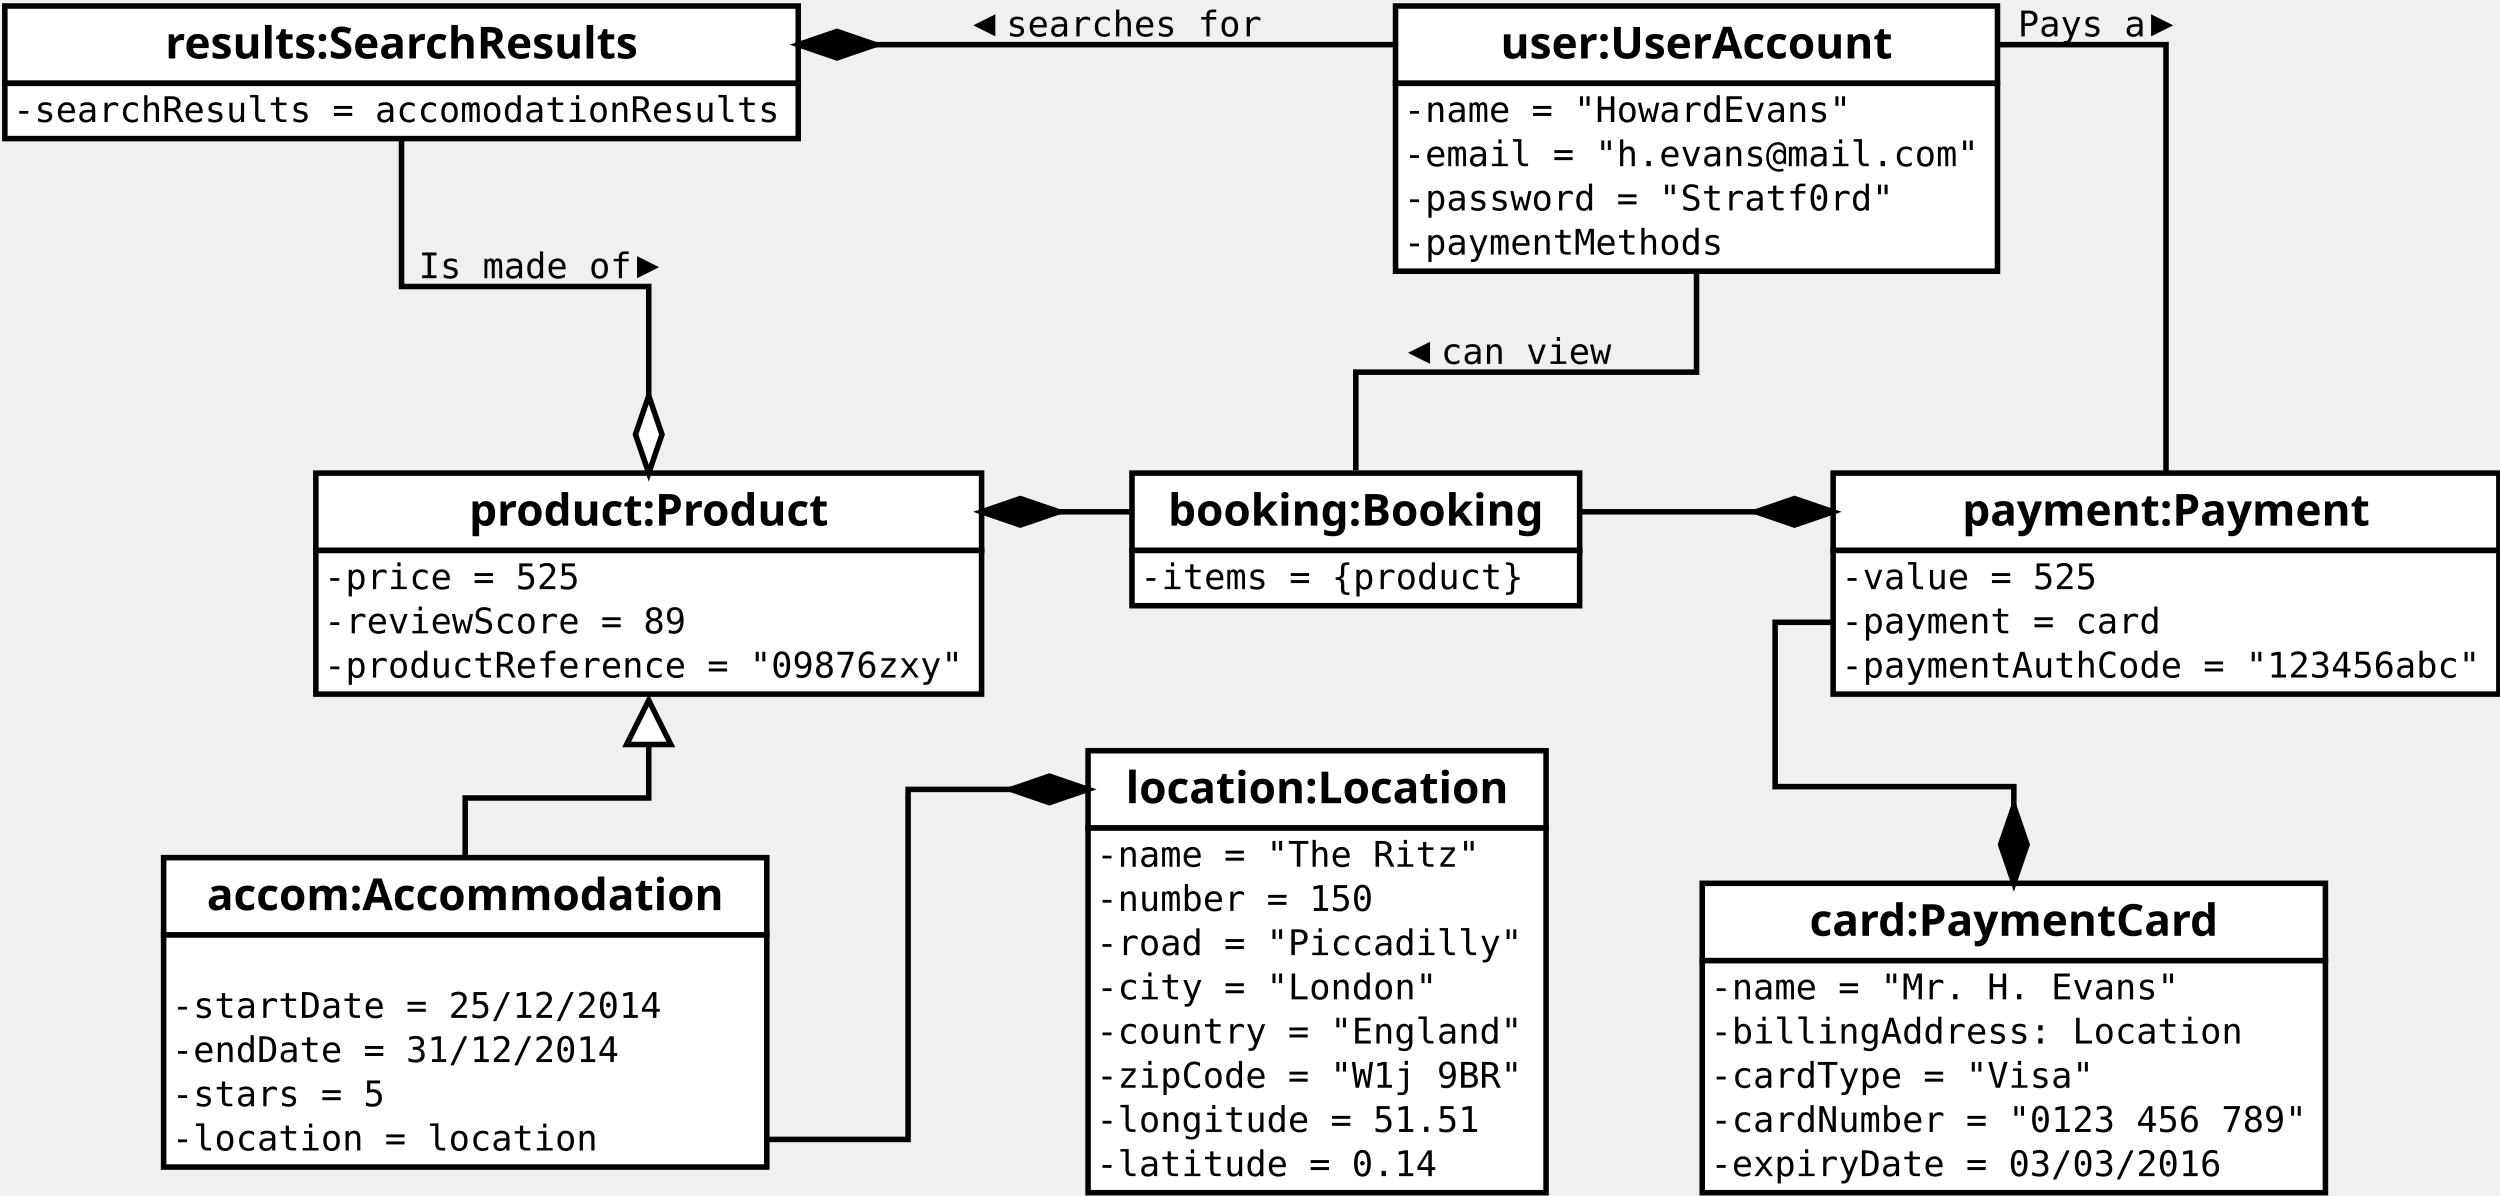
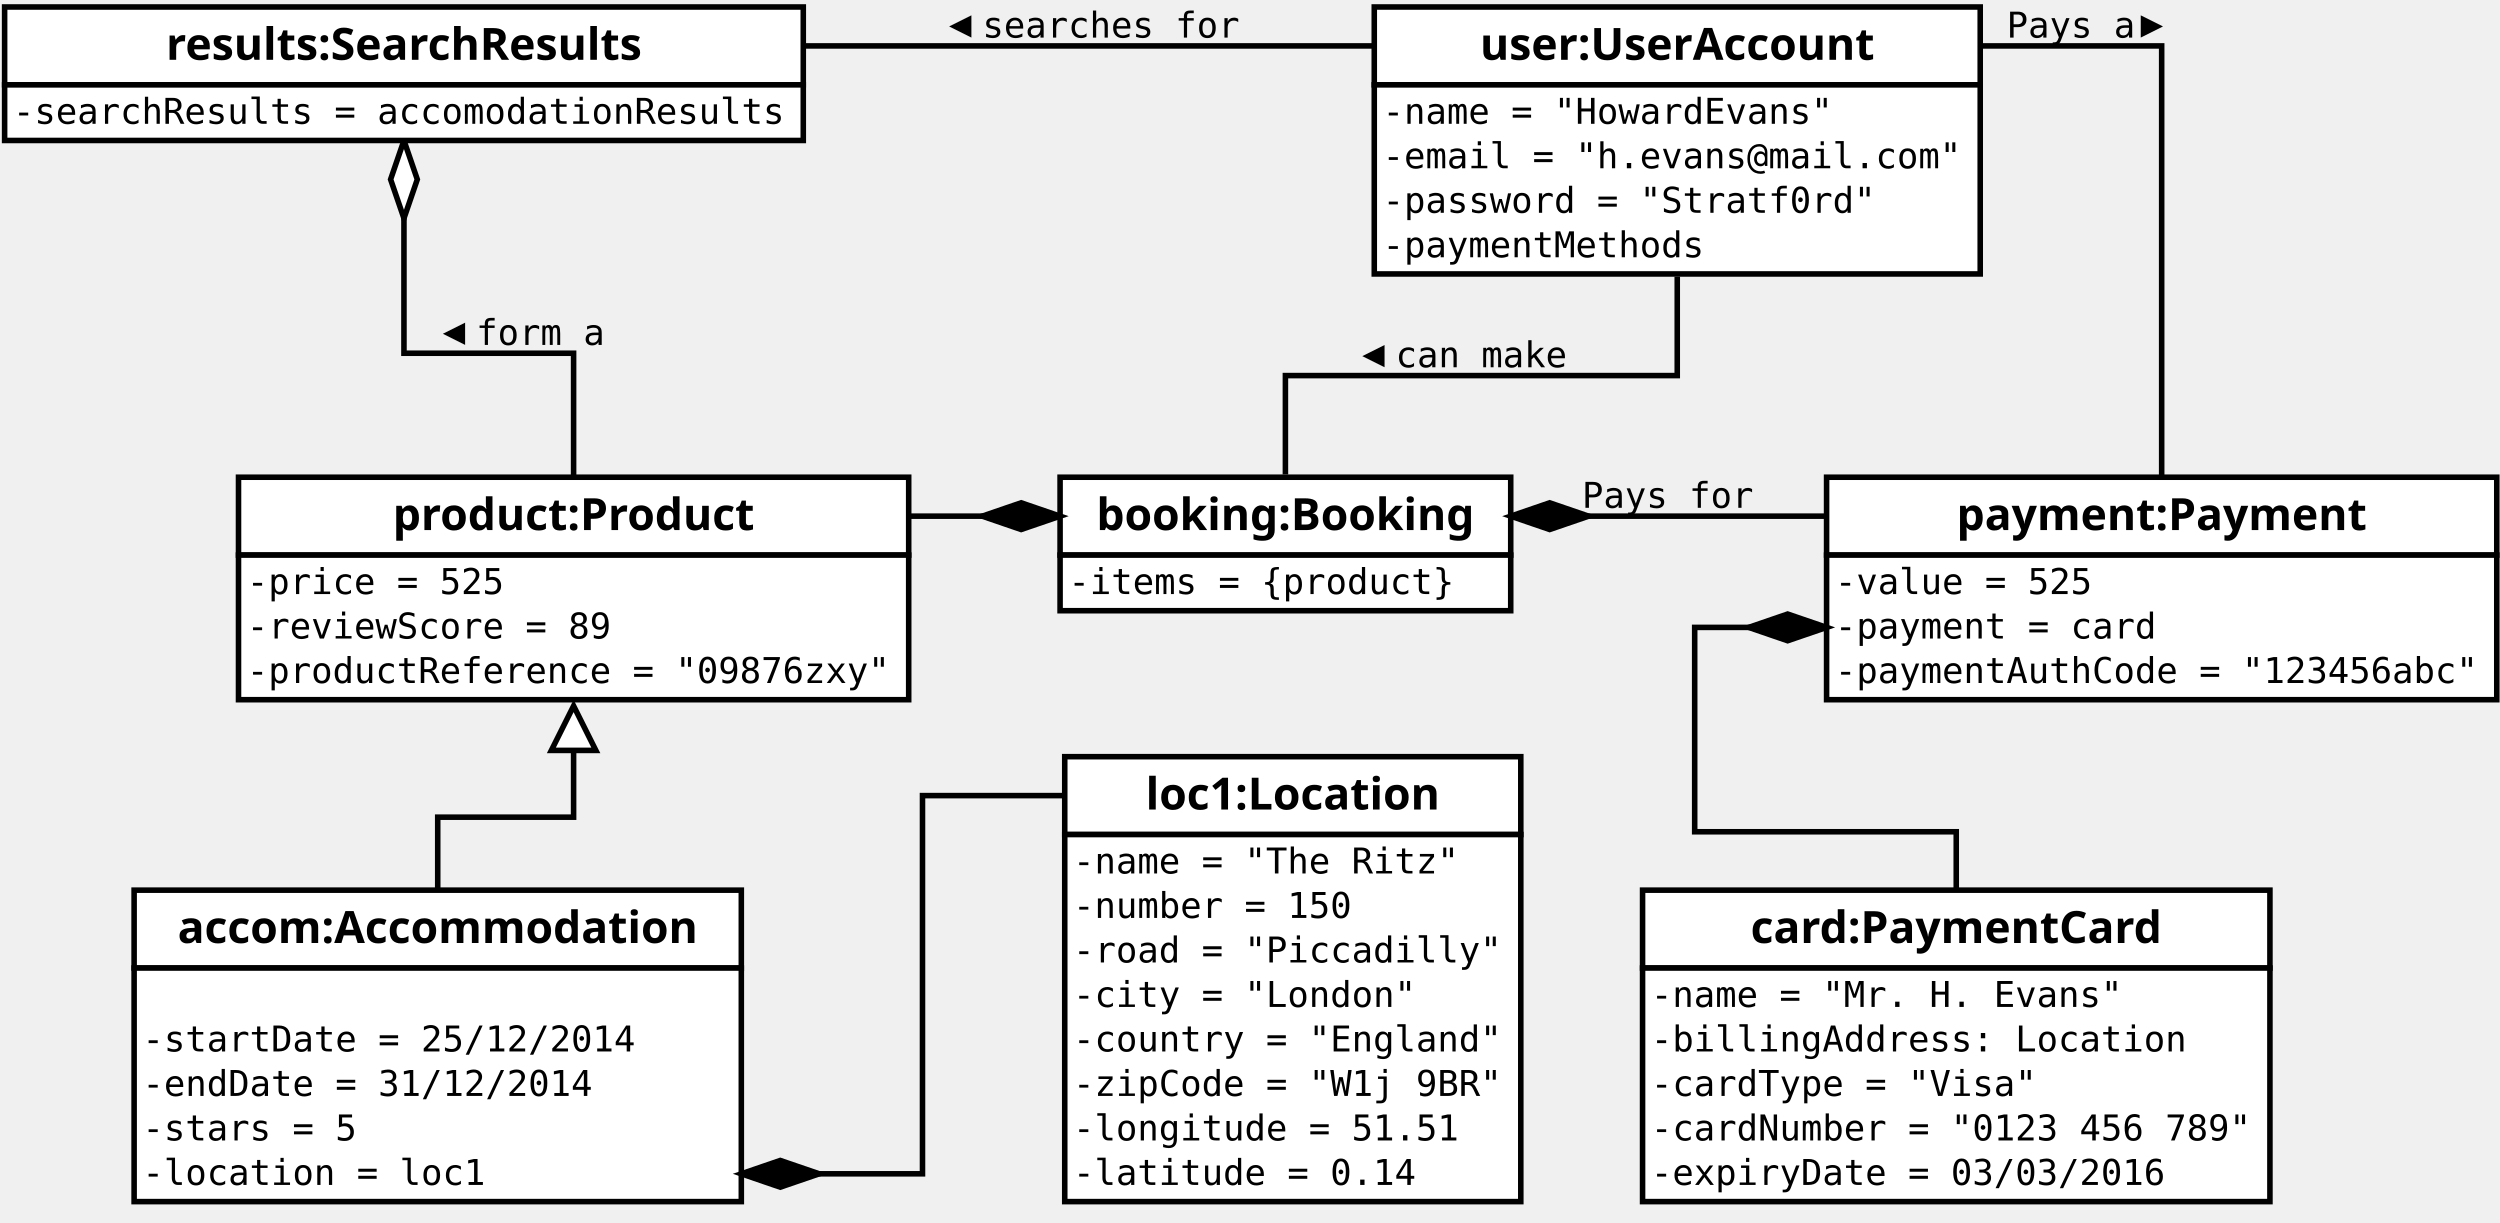
- <svg xmlns="http://www.w3.org/2000/svg" width="46cm" height="22cm" viewBox="-186 -547 905 432">
+ <svg xmlns="http://www.w3.org/2000/svg" width="45cm" height="22cm" viewBox="-175 -547 899 438">
  <g>
-     <rect style="fill: #ffffff" x="-126.771" y="-236.942" width="218.35" height="28" />
-     <rect style="fill: none; fill-opacity:0; stroke-width: 2; stroke: #000000" x="-126.771" y="-236.942" width="218.35" height="28" />
-     <text font-size="16" style="fill: #000000;text-anchor:middle;font-family:sans-serif;font-style:normal;font-weight:700" x="-17.596" y="-217.942">accom:Accommodation</text>
-     <rect style="fill: #ffffff" x="-126.771" y="-208.942" width="218.35" height="84" />
-     <rect style="fill: none; fill-opacity:0; stroke-width: 2; stroke: #000000" x="-126.771" y="-208.942" width="218.35" height="84" />
-     <text font-size="12.8" style="fill: #000000;text-anchor:start;font-family:monospace;font-style:normal;font-weight:normal" x="-123.771" y="-194.942" />
-     <text font-size="12.8" style="fill: #000000;text-anchor:start;font-family:monospace;font-style:normal;font-weight:normal" x="-123.771" y="-178.942">-startDate = 25/12/2014</text>
-     <text font-size="12.8" style="fill: #000000;text-anchor:start;font-family:monospace;font-style:normal;font-weight:normal" x="-123.771" y="-162.942">-endDate = 31/12/2014</text>
-     <text font-size="12.8" style="fill: #000000;text-anchor:start;font-family:monospace;font-style:normal;font-weight:normal" x="-123.771" y="-146.942">-stars = 5</text>
-     <text font-size="12.8" style="fill: #000000;text-anchor:start;font-family:monospace;font-style:normal;font-weight:normal" x="-123.771" y="-130.942">-location = location</text>
+     <rect style="fill: #ffffff" x="-126.771" y="-227.654" width="218.35" height="28" />
+     <rect style="fill: none; fill-opacity:0; stroke-width: 2; stroke: #000000" x="-126.771" y="-227.654" width="218.35" height="28" />
+     <text font-size="16" style="fill: #000000;text-anchor:middle;font-family:sans-serif;font-style:normal;font-weight:700" x="-17.596" y="-208.654">accom:Accommodation</text>
+     <rect style="fill: #ffffff" x="-126.771" y="-199.654" width="218.35" height="84" />
+     <rect style="fill: none; fill-opacity:0; stroke-width: 2; stroke: #000000" x="-126.771" y="-199.654" width="218.35" height="84" />
+     <text font-size="12.8" style="fill: #000000;text-anchor:start;font-family:monospace;font-style:normal;font-weight:normal" x="-123.771" y="-185.654" />
+     <text font-size="12.8" style="fill: #000000;text-anchor:start;font-family:monospace;font-style:normal;font-weight:normal" x="-123.771" y="-169.654">-startDate = 25/12/2014</text>
+     <text font-size="12.8" style="fill: #000000;text-anchor:start;font-family:monospace;font-style:normal;font-weight:normal" x="-123.771" y="-153.654">-endDate = 31/12/2014</text>
+     <text font-size="12.8" style="fill: #000000;text-anchor:start;font-family:monospace;font-style:normal;font-weight:normal" x="-123.771" y="-137.654">-stars = 5</text>
+     <text font-size="12.8" style="fill: #000000;text-anchor:start;font-family:monospace;font-style:normal;font-weight:normal" x="-123.771" y="-121.654">-location = loc1</text>
  </g>
  <g>
-     <rect style="fill: #ffffff" x="-71.662" y="-376.144" width="241" height="28" />
-     <rect style="fill: none; fill-opacity:0; stroke-width: 2; stroke: #000000" x="-71.662" y="-376.144" width="241" height="28" />
-     <text font-size="16" style="fill: #000000;text-anchor:middle;font-family:sans-serif;font-style:normal;font-weight:700" x="48.838" y="-357.144">product:Product</text>
-     <rect style="fill: #ffffff" x="-71.662" y="-348.144" width="241" height="52" />
-     <rect style="fill: none; fill-opacity:0; stroke-width: 2; stroke: #000000" x="-71.662" y="-348.144" width="241" height="52" />
-     <text font-size="12.8" style="fill: #000000;text-anchor:start;font-family:monospace;font-style:normal;font-weight:normal" x="-68.662" y="-334.144">-price = 525</text>
-     <text font-size="12.8" style="fill: #000000;text-anchor:start;font-family:monospace;font-style:normal;font-weight:normal" x="-68.662" y="-318.144">-reviewScore = 89</text>
-     <text font-size="12.8" style="fill: #000000;text-anchor:start;font-family:monospace;font-style:normal;font-weight:normal" x="-68.662" y="-302.144">-productReference = "09876zxy"</text>
+     <rect style="fill: #ffffff" x="-89.234" y="-376.144" width="241" height="28" />
+     <rect style="fill: none; fill-opacity:0; stroke-width: 2; stroke: #000000" x="-89.234" y="-376.144" width="241" height="28" />
+     <text font-size="16" style="fill: #000000;text-anchor:middle;font-family:sans-serif;font-style:normal;font-weight:700" x="31.266" y="-357.144">product:Product</text>
+     <rect style="fill: #ffffff" x="-89.234" y="-348.144" width="241" height="52" />
+     <rect style="fill: none; fill-opacity:0; stroke-width: 2; stroke: #000000" x="-89.234" y="-348.144" width="241" height="52" />
+     <text font-size="12.8" style="fill: #000000;text-anchor:start;font-family:monospace;font-style:normal;font-weight:normal" x="-86.234" y="-334.144">-price = 525</text>
+     <text font-size="12.8" style="fill: #000000;text-anchor:start;font-family:monospace;font-style:normal;font-weight:normal" x="-86.234" y="-318.144">-reviewScore = 89</text>
+     <text font-size="12.8" style="fill: #000000;text-anchor:start;font-family:monospace;font-style:normal;font-weight:normal" x="-86.234" y="-302.144">-productReference = "09876zxy"</text>
  </g>
  <g>
-     <rect style="fill: #ffffff" x="207.878" y="-275.654" width="165.8" height="28" />
-     <rect style="fill: none; fill-opacity:0; stroke-width: 2; stroke: #000000" x="207.878" y="-275.654" width="165.8" height="28" />
-     <text font-size="16" style="fill: #000000;text-anchor:middle;font-family:sans-serif;font-style:normal;font-weight:700" x="290.778" y="-256.654">location:Location</text>
-     <rect style="fill: #ffffff" x="207.878" y="-247.654" width="165.8" height="132" />
-     <rect style="fill: none; fill-opacity:0; stroke-width: 2; stroke: #000000" x="207.878" y="-247.654" width="165.8" height="132" />
+     <rect style="fill: #ffffff" x="207.878" y="-275.654" width="164" height="28" />
+     <rect style="fill: none; fill-opacity:0; stroke-width: 2; stroke: #000000" x="207.878" y="-275.654" width="164" height="28" />
+     <text font-size="16" style="fill: #000000;text-anchor:middle;font-family:sans-serif;font-style:normal;font-weight:700" x="289.878" y="-256.654">loc1:Location</text>
+     <rect style="fill: #ffffff" x="207.878" y="-247.654" width="164" height="132" />
+     <rect style="fill: none; fill-opacity:0; stroke-width: 2; stroke: #000000" x="207.878" y="-247.654" width="164" height="132" />
    <text font-size="12.8" style="fill: #000000;text-anchor:start;font-family:monospace;font-style:normal;font-weight:normal" x="210.878" y="-233.654">-name = "The Ritz"</text>
    <text font-size="12.8" style="fill: #000000;text-anchor:start;font-family:monospace;font-style:normal;font-weight:normal" x="210.878" y="-217.654">-number = 150</text>
    <text font-size="12.8" style="fill: #000000;text-anchor:start;font-family:monospace;font-style:normal;font-weight:normal" x="210.878" y="-201.654">-road = "Piccadilly"</text>
    <text font-size="12.8" style="fill: #000000;text-anchor:start;font-family:monospace;font-style:normal;font-weight:normal" x="210.878" y="-185.654">-city = "London"</text>
    <text font-size="12.8" style="fill: #000000;text-anchor:start;font-family:monospace;font-style:normal;font-weight:normal" x="210.878" y="-169.654">-country = "England"</text>
    <text font-size="12.8" style="fill: #000000;text-anchor:start;font-family:monospace;font-style:normal;font-weight:normal" x="210.878" y="-153.654">-zipCode = "W1j 9BR"</text>
    <text font-size="12.8" style="fill: #000000;text-anchor:start;font-family:monospace;font-style:normal;font-weight:normal" x="210.878" y="-137.654">-longitude = 51.51</text>
    <text font-size="12.8" style="fill: #000000;text-anchor:start;font-family:monospace;font-style:normal;font-weight:normal" x="210.878" y="-121.654">-latitude = 0.14</text>
  </g>
  <g>
    <rect style="fill: #ffffff" x="319.188" y="-545.242" width="217.9" height="28" />
    <rect style="fill: none; fill-opacity:0; stroke-width: 2; stroke: #000000" x="319.188" y="-545.242" width="217.9" height="28" />
    <text font-size="16" style="fill: #000000;text-anchor:middle;font-family:sans-serif;font-style:normal;font-weight:700" x="428.138" y="-526.242">user:UserAccount</text>
    <rect style="fill: #ffffff" x="319.188" y="-517.242" width="217.9" height="68" />
    <rect style="fill: none; fill-opacity:0; stroke-width: 2; stroke: #000000" x="319.188" y="-517.242" width="217.9" height="68" />
    <text font-size="12.8" style="fill: #000000;text-anchor:start;font-family:monospace;font-style:normal;font-weight:normal" x="322.188" y="-503.242">-name = "HowardEvans"</text>
    <text font-size="12.8" style="fill: #000000;text-anchor:start;font-family:monospace;font-style:normal;font-weight:normal" x="322.188" y="-487.242">-email = "h.evans@mail.com"</text>
    <text font-size="12.8" style="fill: #000000;text-anchor:start;font-family:monospace;font-style:normal;font-weight:normal" x="322.188" y="-471.242">-password = "Stratf0rd"</text>
    <text font-size="12.8" style="fill: #000000;text-anchor:start;font-family:monospace;font-style:normal;font-weight:normal" x="322.188" y="-455.242">-paymentMethods</text>
  </g>
  <g>
-     <rect style="fill: #ffffff" x="430.208" y="-227.654" width="225.6" height="28" />
-     <rect style="fill: none; fill-opacity:0; stroke-width: 2; stroke: #000000" x="430.208" y="-227.654" width="225.6" height="28" />
-     <text font-size="16" style="fill: #000000;text-anchor:middle;font-family:sans-serif;font-style:normal;font-weight:700" x="543.008" y="-208.654">card:PaymentCard</text>
-     <rect style="fill: #ffffff" x="430.208" y="-199.654" width="225.6" height="84" />
-     <rect style="fill: none; fill-opacity:0; stroke-width: 2; stroke: #000000" x="430.208" y="-199.654" width="225.6" height="84" />
-     <text font-size="12.8" style="fill: #000000;text-anchor:start;font-family:monospace;font-style:normal;font-weight:normal" x="433.208" y="-185.654">-name = "Mr. H. Evans"</text>
-     <text font-size="12.8" style="fill: #000000;text-anchor:start;font-family:monospace;font-style:normal;font-weight:normal" x="433.208" y="-169.654">-billingAddress: Location</text>
-     <text font-size="12.8" style="fill: #000000;text-anchor:start;font-family:monospace;font-style:normal;font-weight:normal" x="433.208" y="-153.654">-cardType = "Visa"</text>
-     <text font-size="12.8" style="fill: #000000;text-anchor:start;font-family:monospace;font-style:normal;font-weight:normal" x="433.208" y="-137.654">-cardNumber = "0123 456 789"</text>
-     <text font-size="12.8" style="fill: #000000;text-anchor:start;font-family:monospace;font-style:normal;font-weight:normal" x="433.208" y="-121.654">-expiryDate = 03/03/2016</text>
+     <rect style="fill: #ffffff" x="415.666" y="-227.654" width="225.6" height="28" />
+     <rect style="fill: none; fill-opacity:0; stroke-width: 2; stroke: #000000" x="415.666" y="-227.654" width="225.6" height="28" />
+     <text font-size="16" style="fill: #000000;text-anchor:middle;font-family:sans-serif;font-style:normal;font-weight:700" x="528.466" y="-208.654">card:PaymentCard</text>
+     <rect style="fill: #ffffff" x="415.666" y="-199.654" width="225.6" height="84" />
+     <rect style="fill: none; fill-opacity:0; stroke-width: 2; stroke: #000000" x="415.666" y="-199.654" width="225.6" height="84" />
+     <text font-size="12.8" style="fill: #000000;text-anchor:start;font-family:monospace;font-style:normal;font-weight:normal" x="418.666" y="-185.654">-name = "Mr. H. Evans"</text>
+     <text font-size="12.8" style="fill: #000000;text-anchor:start;font-family:monospace;font-style:normal;font-weight:normal" x="418.666" y="-169.654">-billingAddress: Location</text>
+     <text font-size="12.8" style="fill: #000000;text-anchor:start;font-family:monospace;font-style:normal;font-weight:normal" x="418.666" y="-153.654">-cardType = "Visa"</text>
+     <text font-size="12.8" style="fill: #000000;text-anchor:start;font-family:monospace;font-style:normal;font-weight:normal" x="418.666" y="-137.654">-cardNumber = "0123 456 789"</text>
+     <text font-size="12.8" style="fill: #000000;text-anchor:start;font-family:monospace;font-style:normal;font-weight:normal" x="418.666" y="-121.654">-expiryDate = 03/03/2016</text>
  </g>
  <g>
-     <rect style="fill: #ffffff" x="477.595" y="-376.144" width="241" height="28" />
-     <rect style="fill: none; fill-opacity:0; stroke-width: 2; stroke: #000000" x="477.595" y="-376.144" width="241" height="28" />
-     <text font-size="16" style="fill: #000000;text-anchor:middle;font-family:sans-serif;font-style:normal;font-weight:700" x="598.095" y="-357.144">payment:Payment</text>
-     <rect style="fill: #ffffff" x="477.595" y="-348.144" width="241" height="52" />
-     <rect style="fill: none; fill-opacity:0; stroke-width: 2; stroke: #000000" x="477.595" y="-348.144" width="241" height="52" />
-     <text font-size="12.8" style="fill: #000000;text-anchor:start;font-family:monospace;font-style:normal;font-weight:normal" x="480.595" y="-334.144">-value = 525</text>
-     <text font-size="12.8" style="fill: #000000;text-anchor:start;font-family:monospace;font-style:normal;font-weight:normal" x="480.595" y="-318.144">-payment = card</text>
-     <text font-size="12.8" style="fill: #000000;text-anchor:start;font-family:monospace;font-style:normal;font-weight:normal" x="480.595" y="-302.144">-paymentAuthCode = "123456abc"</text>
+     <rect style="fill: #ffffff" x="481.837" y="-376.144" width="241" height="28" />
+     <rect style="fill: none; fill-opacity:0; stroke-width: 2; stroke: #000000" x="481.837" y="-376.144" width="241" height="28" />
+     <text font-size="16" style="fill: #000000;text-anchor:middle;font-family:sans-serif;font-style:normal;font-weight:700" x="602.337" y="-357.144">payment:Payment</text>
+     <rect style="fill: #ffffff" x="481.837" y="-348.144" width="241" height="52" />
+     <rect style="fill: none; fill-opacity:0; stroke-width: 2; stroke: #000000" x="481.837" y="-348.144" width="241" height="52" />
+     <text font-size="12.8" style="fill: #000000;text-anchor:start;font-family:monospace;font-style:normal;font-weight:normal" x="484.837" y="-334.144">-value = 525</text>
+     <text font-size="12.8" style="fill: #000000;text-anchor:start;font-family:monospace;font-style:normal;font-weight:normal" x="484.837" y="-318.144">-payment = card</text>
+     <text font-size="12.8" style="fill: #000000;text-anchor:start;font-family:monospace;font-style:normal;font-weight:normal" x="484.837" y="-302.144">-paymentAuthCode = "123456abc"</text>
  </g>
  <g>
-     <polyline style="fill: none; fill-opacity:0; stroke-width: 2; stroke: #000000" points="48.838,-401.316 48.838,-443.693 -40.645,-443.693 -40.645,-497.242 " />
-     <polygon style="fill: #ffffff" points="48.838,-376.144 44.038,-390.144 48.838,-404.144 53.638,-390.144 " />
-     <polygon style="fill: none; fill-opacity:0; stroke-width: 2; stroke: #000000" points="48.838,-376.144 44.038,-390.144 48.838,-404.144 53.638,-390.144 " />
-     <text font-size="12.8" style="fill: #000000;text-anchor:middle;font-family:monospace;font-style:normal;font-weight:normal" x="4.096" y="-446.693">Is made of</text>
-     <polygon style="fill: #000000" points="44.596,-446.693 44.596,-454.693 52.596,-450.693 " />
-     <text font-size="12.8" style="fill: #000000;text-anchor:start;font-family:monospace;font-style:normal;font-weight:normal" x="59.838" y="-380.144" />
-     <text font-size="12.8" style="fill: #000000;text-anchor:start;font-family:monospace;font-style:normal;font-weight:normal" x="-36.645" y="-485.242" />
+     <polyline style="fill: none; fill-opacity:0; stroke-width: 2; stroke: #000000" points="31.266,-376.144 31.266,-420.73 19.354,-420.73 19.354,-420.73 -29.739,-420.73 -29.739,-472.07 " />
+     <polygon style="fill: #ffffff" points="-29.739,-497.242 -24.939,-483.242 -29.739,-469.242 -34.539,-483.242 " />
+     <polygon style="fill: none; fill-opacity:0; stroke-width: 2; stroke: #000000" points="-29.739,-497.242 -24.939,-483.242 -29.739,-469.242 -34.539,-483.242 " />
+     <text font-size="12.8" style="fill: #000000;text-anchor:middle;font-family:monospace;font-style:normal;font-weight:normal" x="19.354" y="-423.73">form a</text>
+     <polygon style="fill: #000000" points="-7.746,-423.73 -7.746,-431.73 -15.746,-427.73 " />
+     <text font-size="12.8" style="fill: #000000;text-anchor:start;font-family:monospace;font-style:normal;font-weight:normal" x="35.266" y="-380.144" />
+     <text font-size="12.8" style="fill: #000000;text-anchor:start;font-family:monospace;font-style:normal;font-weight:normal" x="-18.739" y="-485.242" />
  </g>
  <g>
-     <polyline style="fill: none; fill-opacity:0; stroke-width: 2; stroke: #000000" points="537.088,-531.242 598.095,-531.242 598.095,-376.144 " />
-     <text font-size="12.8" style="fill: #000000;text-anchor:middle;font-family:monospace;font-style:normal;font-weight:normal" x="567.592" y="-534.242">Pays a</text>
-     <polygon style="fill: #000000" points="592.692,-534.242 592.692,-542.242 600.692,-538.242 " />
+     <polyline style="fill: none; fill-opacity:0; stroke-width: 2; stroke: #000000" points="537.088,-531.242 602.337,-531.242 602.337,-376.144 " />
+     <text font-size="12.8" style="fill: #000000;text-anchor:middle;font-family:monospace;font-style:normal;font-weight:normal" x="569.713" y="-534.242">Pays a</text>
+     <polygon style="fill: #000000" points="594.813,-534.242 594.813,-542.242 602.813,-538.242 " />
    <text font-size="12.8" style="fill: #000000;text-anchor:start;font-family:monospace;font-style:normal;font-weight:normal" x="541.088" y="-534.242" />
-     <text font-size="12.8" style="fill: #000000;text-anchor:start;font-family:monospace;font-style:normal;font-weight:normal" x="602.095" y="-380.144" />
+     <text font-size="12.8" style="fill: #000000;text-anchor:start;font-family:monospace;font-style:normal;font-weight:normal" x="606.337" y="-380.144" />
  </g>
  <g>
-     <rect style="fill: #ffffff" x="-184.245" y="-545.242" width="287.2" height="28" />
-     <rect style="fill: none; fill-opacity:0; stroke-width: 2; stroke: #000000" x="-184.245" y="-545.242" width="287.2" height="28" />
-     <text font-size="16" style="fill: #000000;text-anchor:middle;font-family:sans-serif;font-style:normal;font-weight:700" x="-40.645" y="-526.242">results:SearchResults</text>
-     <rect style="fill: #ffffff" x="-184.245" y="-517.242" width="287.2" height="20" />
-     <rect style="fill: none; fill-opacity:0; stroke-width: 2; stroke: #000000" x="-184.245" y="-517.242" width="287.2" height="20" />
-     <text font-size="12.8" style="fill: #000000;text-anchor:start;font-family:monospace;font-style:normal;font-weight:normal" x="-181.245" y="-503.242">-searchResults = accomodationResults</text>
+     <rect style="fill: #ffffff" x="-173.339" y="-545.242" width="287.2" height="28" />
+     <rect style="fill: none; fill-opacity:0; stroke-width: 2; stroke: #000000" x="-173.339" y="-545.242" width="287.2" height="28" />
+     <text font-size="16" style="fill: #000000;text-anchor:middle;font-family:sans-serif;font-style:normal;font-weight:700" x="-29.739" y="-526.242">results:SearchResults</text>
+     <rect style="fill: #ffffff" x="-173.339" y="-517.242" width="287.2" height="20" />
+     <rect style="fill: none; fill-opacity:0; stroke-width: 2; stroke: #000000" x="-173.339" y="-517.242" width="287.2" height="20" />
+     <text font-size="12.8" style="fill: #000000;text-anchor:start;font-family:monospace;font-style:normal;font-weight:normal" x="-170.339" y="-503.242">-searchResults = accomodationResults</text>
  </g>
  <g>
-     <rect style="fill: #ffffff" x="223.778" y="-376.144" width="162.05" height="28" />
-     <rect style="fill: none; fill-opacity:0; stroke-width: 2; stroke: #000000" x="223.778" y="-376.144" width="162.05" height="28" />
-     <text font-size="16" style="fill: #000000;text-anchor:middle;font-family:sans-serif;font-style:normal;font-weight:700" x="304.803" y="-357.144">booking:Booking</text>
-     <rect style="fill: #ffffff" x="223.778" y="-348.144" width="162.05" height="20" />
-     <rect style="fill: none; fill-opacity:0; stroke-width: 2; stroke: #000000" x="223.778" y="-348.144" width="162.05" height="20" />
-     <text font-size="12.8" style="fill: #000000;text-anchor:start;font-family:monospace;font-style:normal;font-weight:normal" x="226.778" y="-334.144">-items = {product}</text>
+     <rect style="fill: #ffffff" x="206.206" y="-376.144" width="162.05" height="28" />
+     <rect style="fill: none; fill-opacity:0; stroke-width: 2; stroke: #000000" x="206.206" y="-376.144" width="162.05" height="28" />
+     <text font-size="16" style="fill: #000000;text-anchor:middle;font-family:sans-serif;font-style:normal;font-weight:700" x="287.231" y="-357.144">booking:Booking</text>
+     <rect style="fill: #ffffff" x="206.206" y="-348.144" width="162.05" height="20" />
+     <rect style="fill: none; fill-opacity:0; stroke-width: 2; stroke: #000000" x="206.206" y="-348.144" width="162.05" height="20" />
+     <text font-size="12.8" style="fill: #000000;text-anchor:start;font-family:monospace;font-style:normal;font-weight:normal" x="209.206" y="-334.144">-items = {product}</text>
  </g>
  <g>
-     <polyline style="fill: none; fill-opacity:0; stroke-width: 2; stroke: #000000" points="428.138,-448.236 428.138,-412.693 304.803,-412.693 304.803,-377.15 " />
-     <text font-size="12.8" style="fill: #000000;text-anchor:middle;font-family:monospace;font-style:normal;font-weight:normal" x="366.471" y="-415.693">can view</text>
-     <polygon style="fill: #000000" points="331.671,-415.693 331.671,-423.693 323.671,-419.693 " />
-     <text font-size="12.8" style="fill: #000000;text-anchor:start;font-family:monospace;font-style:normal;font-weight:normal" x="432.138" y="-436.236" />
-     <text font-size="12.8" style="fill: #000000;text-anchor:start;font-family:monospace;font-style:normal;font-weight:normal" x="308.803" y="-381.15" />
+     <polyline style="fill: none; fill-opacity:0; stroke-width: 2; stroke: #000000" points="428.138,-448.259 428.138,-412.693 287.231,-412.693 287.231,-377.126 " />
+     <text font-size="12.8" style="fill: #000000;text-anchor:middle;font-family:monospace;font-style:normal;font-weight:normal" x="357.685" y="-415.693">can make</text>
+     <polygon style="fill: #000000" points="322.885,-415.693 322.885,-423.693 314.885,-419.693 " />
+     <text font-size="12.8" style="fill: #000000;text-anchor:start;font-family:monospace;font-style:normal;font-weight:normal" x="432.138" y="-436.259" />
+     <text font-size="12.8" style="fill: #000000;text-anchor:start;font-family:monospace;font-style:normal;font-weight:normal" x="291.231" y="-381.126" />
  </g>
  <g>
-     <polyline style="fill: none; fill-opacity:0; stroke-width: 2; stroke: #000000" points="319.188,-531.242 224.514,-531.242 224.514,-531.242 128.126,-531.242 " />
-     <polygon style="fill: #000000" points="102.955,-531.242 116.955,-536.042 130.955,-531.242 116.955,-526.442 " />
-     <polygon style="fill: none; fill-opacity:0; stroke-width: 2; stroke: #000000" points="102.955,-531.242 116.955,-536.042 130.955,-531.242 116.955,-526.442 " />
+     <polyline style="fill: none; fill-opacity:0; stroke-width: 2; stroke: #000000" points="319.188,-531.242 224.514,-531.242 224.514,-531.242 113.861,-531.242 " />
    <text font-size="12.8" style="fill: #000000;text-anchor:middle;font-family:monospace;font-style:normal;font-weight:normal" x="224.514" y="-534.242">searches for</text>
    <polygon style="fill: #000000" points="174.314,-534.242 174.314,-542.242 166.314,-538.242 " />
    <text font-size="12.8" style="fill: #000000;text-anchor:end;font-family:monospace;font-style:normal;font-weight:normal" x="315.188" y="-534.242" />
-     <text font-size="12.8" style="fill: #000000;text-anchor:start;font-family:monospace;font-style:normal;font-weight:normal" x="134.955" y="-534.242" />
+     <text font-size="12.8" style="fill: #000000;text-anchor:start;font-family:monospace;font-style:normal;font-weight:normal" x="117.861" y="-534.242" />
  </g>
  <g>
-     <polyline style="fill: none; fill-opacity:0; stroke-width: 2; stroke: #000000" points="91.579,-134.942 142.728,-134.942 142.728,-261.654 182.706,-261.654 " />
-     <polygon style="fill: #000000" points="207.878,-261.654 193.878,-256.854 179.878,-261.654 193.878,-266.454 " />
-     <polygon style="fill: none; fill-opacity:0; stroke-width: 2; stroke: #000000" points="207.878,-261.654 193.878,-256.854 179.878,-261.654 193.878,-266.454 " />
-     <text font-size="12.8" style="fill: #000000;text-anchor:start;font-family:monospace;font-style:normal;font-weight:normal" x="144.728" y="-201.298" />
-     <text font-size="12.8" style="fill: #000000;text-anchor:start;font-family:monospace;font-style:normal;font-weight:normal" x="95.579" y="-137.942" />
-     <text font-size="12.8" style="fill: #000000;text-anchor:end;font-family:monospace;font-style:normal;font-weight:normal" x="175.878" y="-264.654" />
+     <polyline style="fill: none; fill-opacity:0; stroke-width: 2; stroke: #000000" points="116.75,-125.654 156.728,-125.654 156.728,-261.654 207.878,-261.654 " />
+     <polygon style="fill: #000000" points="91.579,-125.654 105.579,-130.454 119.579,-125.654 105.579,-120.854 " />
+     <polygon style="fill: none; fill-opacity:0; stroke-width: 2; stroke: #000000" points="91.579,-125.654 105.579,-130.454 119.579,-125.654 105.579,-120.854 " />
+     <text font-size="12.8" style="fill: #000000;text-anchor:start;font-family:monospace;font-style:normal;font-weight:normal" x="158.728" y="-196.654" />
+     <text font-size="12.8" style="fill: #000000;text-anchor:start;font-family:monospace;font-style:normal;font-weight:normal" x="123.579" y="-128.654" />
+     <text font-size="12.8" style="fill: #000000;text-anchor:end;font-family:monospace;font-style:normal;font-weight:normal" x="203.878" y="-264.654" />
  </g>
  <g>
-     <polyline style="fill: none; fill-opacity:0; stroke-width: 2; stroke: #000000" points="543.008,-252.826 543.008,-262.654 456.595,-262.654 456.595,-322.144 477.595,-322.144 " />
-     <polygon style="fill: #000000" points="543.008,-227.654 538.208,-241.654 543.008,-255.654 547.808,-241.654 " />
-     <polygon style="fill: none; fill-opacity:0; stroke-width: 2; stroke: #000000" points="543.008,-227.654 538.208,-241.654 543.008,-255.654 547.808,-241.654 " />
-     <text font-size="12.8" style="fill: #000000;text-anchor:middle;font-family:monospace;font-style:normal;font-weight:normal" x="499.802" y="-265.654" />
-     <text font-size="12.8" style="fill: #000000;text-anchor:start;font-family:monospace;font-style:normal;font-weight:normal" x="554.008" y="-231.654" />
-     <text font-size="12.8" style="fill: #000000;text-anchor:end;font-family:monospace;font-style:normal;font-weight:normal" x="473.595" y="-325.144" />
+     <polyline style="fill: none; fill-opacity:0; stroke-width: 2; stroke: #000000" points="528.466,-227.654 528.466,-248.654 434.409,-248.654 434.409,-322.144 456.666,-322.144 " />
+     <polygon style="fill: #000000" points="481.837,-322.144 467.837,-317.344 453.837,-322.144 467.837,-326.944 " />
+     <polygon style="fill: none; fill-opacity:0; stroke-width: 2; stroke: #000000" points="481.837,-322.144 467.837,-317.344 453.837,-322.144 467.837,-326.944 " />
+     <text font-size="12.8" style="fill: #000000;text-anchor:middle;font-family:monospace;font-style:normal;font-weight:normal" x="481.438" y="-251.654" />
+     <text font-size="12.8" style="fill: #000000;text-anchor:start;font-family:monospace;font-style:normal;font-weight:normal" x="532.466" y="-231.654" />
+     <text font-size="12.8" style="fill: #000000;text-anchor:end;font-family:monospace;font-style:normal;font-weight:normal" x="449.837" y="-325.144" />
  </g>
  <g>
-     <polyline style="fill: none; fill-opacity:0; stroke-width: 2; stroke: #000000" points="48.838,-277.908 48.838,-258.543 -17.596,-258.543 -17.596,-236.942 " />
-     <polygon style="fill: #ffffff" points="56.838,-277.908 48.838,-293.908 40.838,-277.908 " />
-     <polygon style="fill: none; fill-opacity:0; stroke-width: 2; stroke: #000000" points="56.838,-277.908 48.838,-293.908 40.838,-277.908 " />
+     <polyline style="fill: none; fill-opacity:0; stroke-width: 2; stroke: #000000" points="31.266,-277.908 31.266,-253.899 -17.596,-253.899 -17.596,-227.654 " />
+     <polygon style="fill: #ffffff" points="39.266,-277.908 31.266,-293.908 23.266,-277.908 " />
+     <polygon style="fill: none; fill-opacity:0; stroke-width: 2; stroke: #000000" points="39.266,-277.908 31.266,-293.908 23.266,-277.908 " />
  </g>
  <g>
-     <polyline style="fill: none; fill-opacity:0; stroke-width: 2; stroke: #000000" points="194.509,-362.144 184.338,-362.144 222.778,-362.144 223.778,-362.144 " />
-     <polygon style="fill: #000000" points="169.338,-362.144 183.338,-366.944 197.338,-362.144 183.338,-357.344 " />
-     <polygon style="fill: none; fill-opacity:0; stroke-width: 2; stroke: #000000" points="169.338,-362.144 183.338,-366.944 197.338,-362.144 183.338,-357.344 " />
-     <text font-size="12.8" style="fill: #000000;text-anchor:middle;font-family:monospace;font-style:normal;font-weight:normal" x="203.558" y="-365.144" />
-     <text font-size="12.8" style="fill: #000000;text-anchor:start;font-family:monospace;font-style:normal;font-weight:normal" x="201.338" y="-365.144" />
-     <text font-size="12.8" style="fill: #000000;text-anchor:end;font-family:monospace;font-style:normal;font-weight:normal" x="219.778" y="-365.144" />
+     <polyline style="fill: none; fill-opacity:0; stroke-width: 2; stroke: #000000" points="151.766,-362.144 152.766,-362.144 191.206,-362.144 181.035,-362.144 " />
+     <polygon style="fill: #000000" points="206.206,-362.144 192.206,-357.344 178.206,-362.144 192.206,-366.944 " />
+     <polygon style="fill: none; fill-opacity:0; stroke-width: 2; stroke: #000000" points="206.206,-362.144 192.206,-357.344 178.206,-362.144 192.206,-366.944 " />
+     <text font-size="12.8" style="fill: #000000;text-anchor:middle;font-family:monospace;font-style:normal;font-weight:normal" x="171.986" y="-365.144" />
+     <text font-size="12.8" style="fill: #000000;text-anchor:start;font-family:monospace;font-style:normal;font-weight:normal" x="155.766" y="-365.144" />
+     <text font-size="12.8" style="fill: #000000;text-anchor:end;font-family:monospace;font-style:normal;font-weight:normal" x="174.206" y="-365.144" />
  </g>
  <g>
-     <polyline style="fill: none; fill-opacity:0; stroke-width: 2; stroke: #000000" points="452.424,-362.144 462.595,-362.144 386.828,-362.144 385.828,-362.144 " />
-     <polygon style="fill: #000000" points="477.595,-362.144 463.595,-357.344 449.595,-362.144 463.595,-366.944 " />
-     <polygon style="fill: none; fill-opacity:0; stroke-width: 2; stroke: #000000" points="477.595,-362.144 463.595,-357.344 449.595,-362.144 463.595,-366.944 " />
-     <text font-size="12.8" style="fill: #000000;text-anchor:middle;font-family:monospace;font-style:normal;font-weight:normal" x="424.712" y="-365.144" />
-     <text font-size="12.8" style="fill: #000000;text-anchor:end;font-family:monospace;font-style:normal;font-weight:normal" x="445.595" y="-365.144" />
-     <text font-size="12.8" style="fill: #000000;text-anchor:start;font-family:monospace;font-style:normal;font-weight:normal" x="389.828" y="-365.144" />
+     <polyline style="fill: none; fill-opacity:0; stroke-width: 2; stroke: #000000" points="481.837,-362.144 424.712,-362.144 424.712,-362.144 393.428,-362.144 " />
+     <polygon style="fill: #000000" points="368.256,-362.144 382.256,-366.944 396.256,-362.144 382.256,-357.344 " />
+     <polygon style="fill: none; fill-opacity:0; stroke-width: 2; stroke: #000000" points="368.256,-362.144 382.256,-366.944 396.256,-362.144 382.256,-357.344 " />
+     <text font-size="12.8" style="fill: #000000;text-anchor:middle;font-family:monospace;font-style:normal;font-weight:normal" x="424.712" y="-365.144">Pays for</text>
+     <text font-size="12.8" style="fill: #000000;text-anchor:end;font-family:monospace;font-style:normal;font-weight:normal" x="477.837" y="-365.144" />
+     <text font-size="12.8" style="fill: #000000;text-anchor:start;font-family:monospace;font-style:normal;font-weight:normal" x="400.256" y="-365.144" />
  </g>
</svg>
